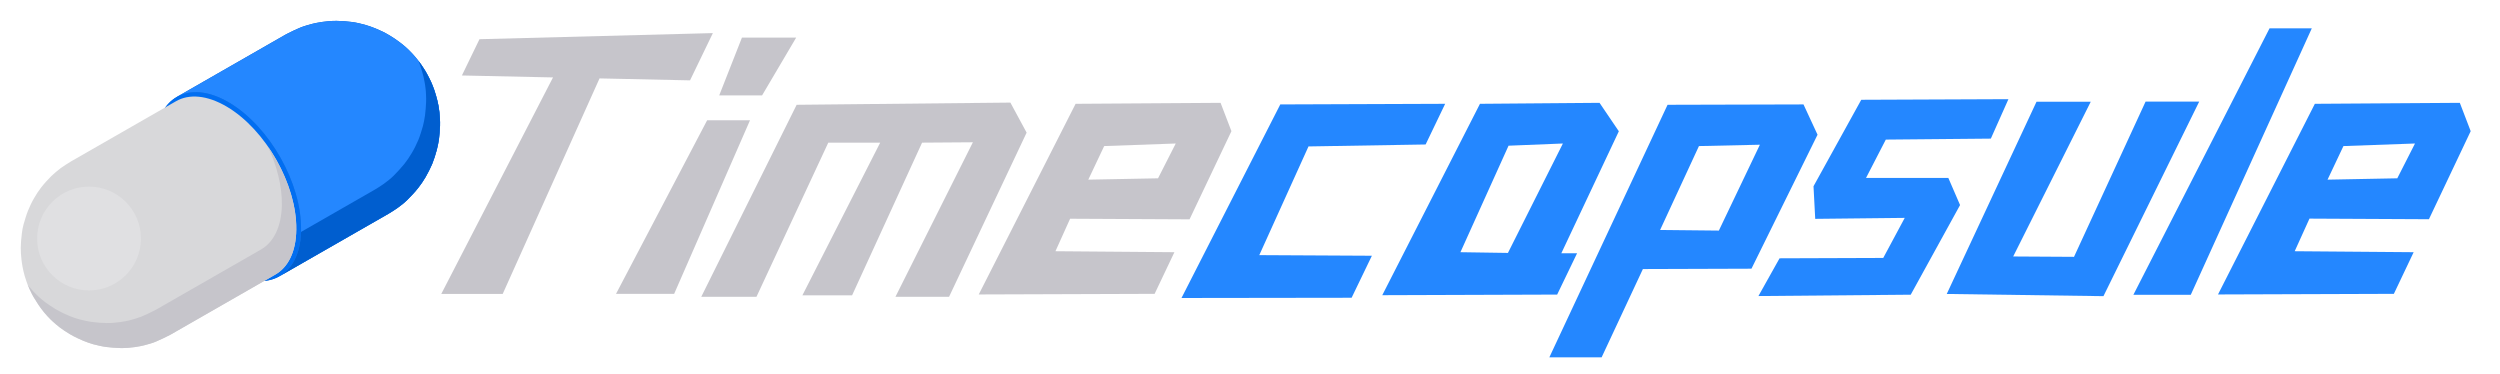
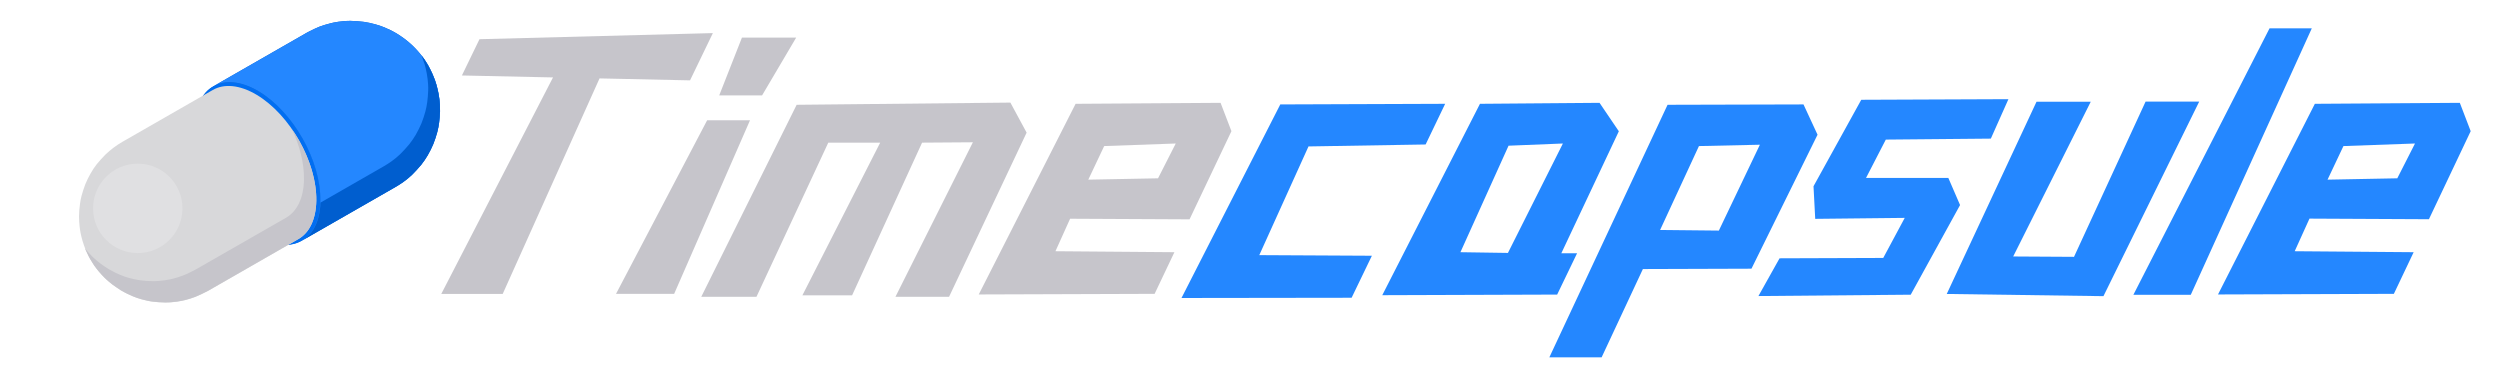
<svg xmlns="http://www.w3.org/2000/svg" version="1.1" id="Layer_1" x="0px" y="0px" viewBox="0 0 2047 306" style="enable-background:new 0 0 2047 306;" xml:space="preserve">
  <style type="text/css">
	.st0{fill:#005ECF;}
	.st1{fill:#016EF1;}
	.st2{fill:#2487FF;}
	.st3{fill:#D8D8DA;}
	.st4{fill:#C6C5CB;}
	.st5{fill:#E0E0E2;}
</style>
-   <path class="st0" d="M359.4,114.2c0.4-3.3,0.8-7.8,0.9-11.1c0.1-1.9,0-4.4-0.1-6.2c-0.1-1.5-0.3-3.5-0.4-5c-0.3-3.1-1.1-7.5-1.7-9.6  c-0.3-1.2-0.7-2.9-1.1-4.1c-1.5-4.9-1.5-4.9-2.6-7.7c-0.4-1.1-1-2.5-1.5-3.6c-1-2-2.3-4.8-3.4-6.7c-1.2-2.1-1.4-2.5-4-6.4  c-0.6-1-1.6-2.2-2.3-3.2c-0.7-1-1.7-2.2-2.5-3.2c-0.8-0.9-1.9-2.1-2.7-3.1c-0.8-0.9-2-2.1-2.9-3c0,0-3.1-3.2-7.8-6.7  c-2.4-1.8-5.7-4.1-8.3-5.6c-4.7-2.8-7.3-3.9-11.5-5.7c-2.5-1.1-6-2.2-8.6-3c-3.2-0.9-7.5-1.9-10.8-2.3c-3.7-0.5-8.7-0.9-12.4-0.9  c-8.4-0.1-16.7,1.6-19.9,2.4c-3,0.8-7,1.9-9.9,3.1c-3,1.2-6.7,3-9.9,4.6c-0.8,0.4-1.5,0.7-2.3,1.2l-89,51c0.1-0.1,0.2-0.1,0.3-0.1  c-10.8,6.1-17.7,19.2-18,38c-0.6,37.9,25.7,84.6,58.7,104.2c17.2,10.2,32.8,11.1,43.9,4.2c-0.3,0.2-0.5,0.3-0.8,0.5l89-51  c2.4-1.4,5.5-3.4,7.8-5c2.5-1.8,5.8-4.4,8-6.6c2.8-2.8,6.4-6.6,8.8-9.7c2-2.5,4.4-6,6-8.8c1.8-3.1,4-7.4,5.4-10.7  c1.4-3.4,2.9-8,3.8-11.5C358.3,120.3,359,116.8,359.4,114.2z" />
-   <path class="st1" d="M185.7,221.5c-33-19.6-59.3-66.2-58.7-104.2s27.8-52.8,60.8-33.2c33,19.6,59.3,66.2,58.7,104.2  S218.7,241.1,185.7,221.5z" />
-   <path class="st2" d="M359.4,114.2c0.4-3.3,0.8-7.8,0.9-11.1c0.1-1.9,0-4.4-0.1-6.2c-0.1-1.5-0.3-3.5-0.4-5c-0.3-3.1-1.1-7.5-1.7-9.6  c-0.3-1.2-0.7-2.9-1.1-4.1c-1.5-4.9-1.5-4.9-2.6-7.7c-0.4-1.1-1-2.5-1.5-3.6c-1-2-2.3-4.8-3.4-6.7c-1.2-2.1-1.4-2.5-4-6.4  c-0.6-1-1.6-2.2-2.3-3.2c-0.7-1-1.7-2.2-2.5-3.2c-0.8-0.9-1.9-2.1-2.7-3.1c-0.8-0.9-2-2.1-2.9-3c0,0-3.1-3.2-7.8-6.7  c-2.4-1.8-5.7-4.1-8.3-5.6c-4.7-2.8-7.3-3.9-11.5-5.7c-2.5-1.1-6-2.2-8.6-3c-3.2-0.9-7.5-1.9-10.8-2.3c-3.7-0.5-8.7-0.9-12.4-0.9  c-8.4-0.1-16.7,1.6-19.9,2.4c-3,0.8-7,1.9-9.9,3.1c-3,1.2-6.7,3-9.9,4.6c-0.8,0.4-1.5,0.7-2.3,1.2l-89,51  c11.1-6.3,26.3-5.3,43.1,4.7c33,19.6,59.3,66.2,58.7,104.2c-0.3,18.6-7,31.7-17.7,37.8l89-51c2.4-1.4,5.5-3.4,7.8-5  c2.5-1.8,5.8-4.4,8-6.6c2.8-2.8,6.4-6.6,8.8-9.7c2-2.5,4.4-6,6-8.8c1.8-3.1,4-7.4,5.4-10.7c1.4-3.4,2.9-8,3.8-11.5  C358.3,120.3,359,116.8,359.4,114.2z" />
-   <path class="st0" d="M359.4,114.2c0.4-3.3,0.8-7.8,0.9-11.1c0.1-1.9,0-4.4-0.1-6.2c-0.1-1.5-0.3-3.5-0.4-5c-0.3-3.1-1.1-7.5-1.7-9.6  c-0.3-1.2-0.7-2.9-1.1-4.1c-1.5-4.9-1.5-4.9-2.6-7.7c-0.4-1.1-1-2.5-1.5-3.6c-1-2-2.3-4.8-3.4-6.7c-1.2-2.1-1.4-2.5-4-6.4  c-0.6-1-1.6-2.2-2.3-3.2c-0.1-0.2-0.3-0.4-0.5-0.6c0.1,0.3,0.2,0.6,0.3,0.8c1.1,2.8,1.1,2.8,2.6,7.7c0.4,1.2,0.8,2.8,1.1,4.1  c0.5,2.2,1.4,6.5,1.7,9.6c0.2,1.5,0.4,3.5,0.4,5c0.1,1.9,0.2,4.4,0.1,6.2c-0.1,3.4-0.5,7.8-0.9,11.1c-0.4,2.6-1,6.1-1.7,8.7  c-1,3.5-2.4,8.1-3.8,11.5c-1.4,3.3-3.5,7.6-5.4,10.7c-1.6,2.8-4,6.3-6,8.8c-2.5,3.1-6,6.9-8.8,9.7c-2.2,2.2-5.5,4.8-8,6.6  c-2.2,1.6-5.4,3.6-7.8,5l-60,34.4c-0.6,17.8-7.3,30.3-17.7,36.3l89-51c2.4-1.4,5.5-3.4,7.8-5c2.5-1.8,5.8-4.4,8-6.6  c2.8-2.8,6.4-6.6,8.8-9.7c2-2.5,4.4-6,6-8.8c1.8-3.1,4-7.4,5.4-10.7c1.4-3.4,2.9-8,3.8-11.5C358.3,120.3,359,116.8,359.4,114.2z" />
-   <path class="st3" d="M242.6,188.1c0.6-36.7-24.9-81.8-56.8-100.7c-16.2-9.6-31-10.7-41.7-4.5l-86,49.3c-2.5,1.5-5.9,3.7-8.3,5.4  c-2.4,1.8-5.5,4.4-7.7,6.5c-2.7,2.7-6.1,6.4-8.4,9.4c-1.9,2.4-4.2,5.9-5.7,8.6c-1.8,3-3.8,7.2-5.1,10.5c-1.3,3.2-2.6,7.7-3.6,11.1  c-0.6,2.2-1.2,5.2-1.4,7.4c-0.6,5.4-0.8,7-0.9,11.8c0,2.9,0.2,6.9,0.6,9.8c0.5,4.4,1.4,8.5,1.6,9.3c0.3,1.2,0.7,2.8,1,3.9  c1.5,4.7,1.5,4.7,2.5,7.4c0.4,1,1,2.4,1.5,3.5c2,4.2,2.1,4.4,3.3,6.5c1.1,1.9,2.7,4.4,3.9,6.2c0.6,0.9,1.5,2.2,2.2,3.1  c0.7,0.9,1.7,2.2,2.4,3.1c0.8,0.9,1.8,2.1,2.6,3c0.8,0.9,2,2,2.8,2.9c0,0,3,3,7.5,6.5c2.3,1.8,5.6,3.9,8.1,5.4  c1.8,1.1,4.3,2.4,6.2,3.3c1.4,0.7,3.4,1.5,4.9,2.2c2.4,1,5.8,2.2,8.3,2.9c3.1,0.8,7.3,1.8,10.5,2.2c3.6,0.5,8.4,0.8,12,0.9  c8.1,0.1,16.1-1.5,19.2-2.3c2.9-0.8,6.8-1.8,9.5-3c3.6-1.5,8.3-3.8,11.8-5.6l86-49.3C235.9,218.8,242.4,206.2,242.6,188.1z" />
-   <path class="st4" d="M242.6,188.1c0.3-22.2-8.9-47.5-23.3-68.2c7.4,15.7,11.7,32.5,11.5,47.8c-0.3,18-6.8,30.7-17.1,36.6l-86,49.3  c-3.5,1.8-8.2,4.1-11.8,5.6c-2.8,1.1-6.6,2.2-9.5,3c-3.1,0.8-11.1,2.4-19.2,2.3c-3.6,0-8.4-0.4-12-0.9c-3.2-0.4-7.4-1.4-10.5-2.2  c-2.5-0.7-5.9-1.8-8.3-2.9c-1.5-0.6-3.5-1.5-4.9-2.2c-1.9-0.9-4.4-2.3-6.2-3.3c-2.5-1.6-5.7-3.7-8.1-5.4c-4.5-3.5-7.5-6.5-7.5-6.5  c-0.8-0.9-2-2-2.8-2.9c-0.8-0.9-1.8-2.1-2.6-3c-0.4-0.5-1-1.2-1.5-1.8c0.4,1,1,2.4,1.5,3.4c2,4.2,2.1,4.4,3.3,6.5  c1.1,1.9,2.7,4.4,3.9,6.2c0.6,0.9,1.5,2.2,2.2,3.1c0.7,0.9,1.7,2.2,2.4,3.1c0.8,0.9,1.8,2.1,2.6,3c0.8,0.9,2,2,2.8,2.9  c0,0,3,3,7.5,6.5c2.3,1.8,5.6,3.9,8.1,5.4c1.8,1.1,4.3,2.4,6.2,3.3c1.4,0.7,3.4,1.5,4.9,2.2c2.4,1,5.8,2.2,8.3,2.9  c3.1,0.8,7.3,1.8,10.5,2.2c3.6,0.5,8.4,0.8,12,0.9c8.1,0.1,16.1-1.5,19.2-2.3c2.9-0.8,6.8-1.8,9.5-3c3.6-1.5,8.3-3.8,11.8-5.6  l86-49.3C235.9,218.8,242.4,206.2,242.6,188.1z" />
-   <circle class="st5" cx="72.9" cy="195.3" r="42.5" />
+   <path class="st0" d="M359.5,100.7c0.4-2.9,0.7-6.7,0.8-9.6c0-1.6,0-3.8-0.1-5.4c-0.1-1.3-0.2-3-0.4-4.3c-0.3-2.7-1-6.4-1.5-8.3  c-0.3-1.1-0.6-2.5-0.9-3.5c-1.3-4.2-1.3-4.2-2.3-6.6c-0.4-0.9-0.9-2.2-1.3-3.1c-0.8-1.8-2-4.1-2.9-5.8c-1-1.8-1.2-2.1-3.4-5.5  c-0.6-0.8-1.4-1.9-2-2.7c-0.6-0.8-1.5-1.9-2.2-2.7c-0.7-0.8-1.6-1.8-2.3-2.6c-0.7-0.8-1.7-1.8-2.5-2.6c0,0-2.7-2.7-6.7-5.8  c-2.1-1.6-4.9-3.5-7.2-4.9c-4.1-2.4-6.3-3.3-9.9-4.9c-2.2-0.9-5.1-1.9-7.4-2.5c-2.8-0.8-6.5-1.6-9.3-2c-3.2-0.4-7.5-0.7-10.7-0.8  c-7.2-0.1-14.4,1.3-17.1,2.1c-2.6,0.7-6,1.6-8.5,2.6c-2.6,1-5.8,2.6-8.6,4c-0.7,0.3-1.3,0.6-1.9,1l-76.6,43.9c0.1,0,0.2-0.1,0.2-0.1  c-9.3,5.2-15.2,16.5-15.5,32.7c-0.5,32.7,22.2,72.8,50.6,89.7c14.8,8.8,28.2,9.5,37.8,3.6c-0.2,0.1-0.4,0.3-0.7,0.4l76.6-43.9  c2.1-1.2,4.8-2.9,6.7-4.3c2.2-1.6,5-3.8,6.9-5.7c2.4-2.4,5.5-5.7,7.6-8.3c1.7-2.1,3.8-5.2,5.2-7.6c1.6-2.7,3.4-6.3,4.6-9.2  c1.2-2.9,2.5-6.9,3.3-9.9C358.6,106,359.2,103,359.5,100.7z" />
+   <path class="st1" d="M210,193.1c-28.4-16.9-51.1-57-50.6-89.7s23.9-45.4,52.4-28.6c28.4,16.9,51.1,57,50.6,89.7  C261.8,197.2,238.4,210,210,193.1z" />
+   <path class="st2" d="M359.5,100.7c0.4-2.9,0.7-6.7,0.8-9.6c0-1.6,0-3.8-0.1-5.4c-0.1-1.3-0.2-3-0.4-4.3c-0.3-2.7-1-6.4-1.5-8.3  c-0.3-1.1-0.6-2.5-0.9-3.5c-1.3-4.2-1.3-4.2-2.3-6.6c-0.4-0.9-0.9-2.2-1.3-3.1c-0.8-1.8-2-4.1-2.9-5.8c-1-1.8-1.2-2.1-3.4-5.5  c-0.6-0.8-1.4-1.9-2-2.7c-0.6-0.8-1.5-1.9-2.2-2.7c-0.7-0.8-1.6-1.8-2.3-2.6c-0.7-0.8-1.7-1.8-2.5-2.6c0,0-2.7-2.7-6.7-5.8  c-2.1-1.6-4.9-3.5-7.2-4.9c-4.1-2.4-6.3-3.3-9.9-4.9c-2.2-0.9-5.1-1.9-7.4-2.5c-2.8-0.8-6.5-1.6-9.3-2c-3.2-0.4-7.5-0.7-10.7-0.8  c-7.2-0.1-14.4,1.3-17.1,2.1c-2.6,0.7-6,1.6-8.5,2.6c-2.6,1-5.8,2.6-8.6,4c-0.7,0.3-1.3,0.6-1.9,1l-76.6,43.9  c9.5-5.5,22.7-4.5,37.1,4c28.4,16.9,51.1,57,50.6,89.7c-0.2,16.1-6,27.3-15.2,32.6l76.6-43.9c2.1-1.2,4.8-2.9,6.7-4.3  c2.2-1.6,5-3.8,6.9-5.7c2.4-2.4,5.5-5.7,7.6-8.3c1.7-2.1,3.8-5.2,5.2-7.6c1.6-2.7,3.4-6.3,4.6-9.2c1.2-2.9,2.5-6.9,3.3-9.9  C358.6,106,359.2,103,359.5,100.7z" />
+   <path class="st0" d="M359.5,100.7c0.4-2.9,0.7-6.7,0.8-9.6c0-1.6,0-3.8-0.1-5.4c-0.1-1.3-0.2-3-0.4-4.3c-0.3-2.7-1-6.4-1.5-8.3  c-0.3-1.1-0.6-2.5-0.9-3.5c-1.3-4.2-1.3-4.2-2.3-6.6c-0.4-0.9-0.9-2.2-1.3-3.1c-0.8-1.8-2-4.1-2.9-5.8c-1-1.8-1.2-2.1-3.4-5.5  c-0.6-0.8-1.4-1.9-2-2.7c-0.1-0.2-0.3-0.3-0.4-0.5c0.1,0.2,0.2,0.5,0.3,0.7c0.9,2.4,0.9,2.4,2.3,6.6c0.3,1,0.7,2.5,0.9,3.5  c0.5,1.9,1.2,5.6,1.5,8.3c0.1,1.3,0.3,3,0.4,4.3c0.1,1.6,0.2,3.8,0.1,5.4c-0.1,2.9-0.4,6.7-0.8,9.6c-0.3,2.3-0.9,5.3-1.5,7.5  c-0.8,3-2.1,7-3.3,9.9c-1.2,2.9-3.1,6.5-4.6,9.2c-1.4,2.4-3.5,5.4-5.2,7.6c-2.1,2.6-5.2,5.9-7.6,8.3c-1.9,1.9-4.7,4.1-6.9,5.7  c-1.9,1.4-4.6,3.1-6.7,4.3l-51.6,29.6c-0.5,15.3-6.3,26.1-15.2,31.2l76.6-43.9c2.1-1.2,4.8-2.9,6.7-4.3c2.2-1.6,5-3.8,6.9-5.7  c2.4-2.4,5.5-5.7,7.6-8.3c1.7-2.1,3.8-5.2,5.2-7.6c1.6-2.7,3.4-6.3,4.6-9.2c1.2-2.9,2.5-6.9,3.3-9.9  C358.6,106,359.2,103,359.5,100.7z" />
+   <path class="st3" d="M259,164.4c0.5-31.6-21.4-70.4-48.9-86.8c-14-8.3-26.7-9.2-35.9-3.9l-74.1,42.5c-2.2,1.3-5.1,3.1-7.1,4.7  c-2.1,1.6-4.8,3.8-6.6,5.6c-2.3,2.3-5.2,5.5-7.3,8.1c-1.7,2.1-3.6,5.1-4.9,7.4c-1.5,2.6-3.3,6.2-4.4,9c-1.1,2.8-2.3,6.7-3.1,9.6  c-0.5,1.9-1,4.4-1.2,6.4c-0.6,4.6-0.7,6-0.8,10.2c0,2.5,0.2,5.9,0.5,8.4c0.4,3.8,1.2,7.3,1.4,8c0.3,1,0.6,2.4,0.9,3.4  c1.3,4.1,1.3,4.1,2.2,6.4c0.4,0.9,0.8,2.1,1.3,3c1.7,3.6,1.8,3.8,2.8,5.6c0.9,1.6,2.3,3.8,3.3,5.3c0.5,0.8,1.3,1.9,1.9,2.6  c0.6,0.8,1.5,1.9,2.1,2.6c0.7,0.8,1.6,1.8,2.2,2.5c0.7,0.8,1.7,1.7,2.4,2.5c0,0,2.6,2.6,6.5,5.6c2,1.5,4.8,3.3,6.9,4.7  c1.6,0.9,3.7,2.1,5.4,2.9c1.2,0.6,2.9,1.3,4.2,1.9c2.1,0.9,5,1.9,7.2,2.5c2.7,0.7,6.3,1.6,9,1.9c3.1,0.4,7.2,0.7,10.3,0.7  c7,0.1,13.9-1.3,16.6-2c2.5-0.7,5.8-1.6,8.2-2.6c3.1-1.3,7.2-3.2,10.2-4.8l74.1-42.5C253.1,190.8,258.7,179.9,259,164.4z" />
+   <path class="st4" d="M259,164.4c0.3-19.1-7.6-40.9-20-58.7c6.4,13.5,10.1,28,9.9,41.1c-0.2,15.5-5.8,26.4-14.7,31.5L160,220.8  c-3,1.6-7,3.6-10.2,4.8c-2.4,1-5.7,1.9-8.2,2.6c-2.7,0.7-9.6,2.1-16.6,2c-3.1,0-7.2-0.3-10.3-0.7c-2.7-0.4-6.3-1.2-9-1.9  c-2.2-0.6-5.1-1.6-7.2-2.5c-1.3-0.5-3-1.3-4.2-1.9c-1.6-0.8-3.8-2-5.4-2.9c-2.1-1.3-4.9-3.2-6.9-4.7c-3.9-3-6.4-5.6-6.5-5.6  c-0.7-0.7-1.7-1.7-2.4-2.5c-0.7-0.8-1.6-1.8-2.2-2.5c-0.4-0.5-0.8-1-1.3-1.6c0.4,0.9,0.8,2.1,1.3,2.9c1.7,3.6,1.8,3.8,2.8,5.6  c0.9,1.6,2.3,3.8,3.3,5.3c0.5,0.8,1.3,1.9,1.9,2.6c0.6,0.8,1.5,1.9,2.1,2.6c0.7,0.8,1.6,1.8,2.2,2.5c0.7,0.8,1.7,1.7,2.4,2.5  c0,0,2.6,2.6,6.5,5.6c2,1.5,4.8,3.3,6.9,4.7c1.6,0.9,3.7,2.1,5.4,2.9c1.2,0.6,2.9,1.3,4.2,1.9c2.1,0.9,5,1.9,7.2,2.5  c2.7,0.7,6.3,1.6,9,1.9c3.1,0.4,7.2,0.7,10.3,0.7c7,0.1,13.9-1.3,16.6-2c2.5-0.7,5.8-1.6,8.2-2.6c3.1-1.3,7.2-3.2,10.2-4.8  l74.1-42.5C253.1,190.8,258.7,179.9,259,164.4z" />
+   <circle class="st5" cx="112.8" cy="170.6" r="36.6" />
  <g>
    <path class="st4" d="M392.6,32.1l191.1-5L565,65.8l-74.1-1.6l-79.3,176.5h-50.3l91.5-177.3l-74.6-1.6L392.6,32.1z" />
    <path class="st4" d="M579,98.5h35.1L552,240.6h-47.6L579,98.5z M624,78.1h-35.1l18.6-47.3h44.4L624,78.1z" />
    <path class="st4" d="M733.2,243l63.4-126.5l-41.6,0.3l-57.3,125H657l63.7-125h-42.5L619.4,243h-45.2l78.1-157.2l175-1.8l13.3,24.6   L777.1,243H733.2z" />
    <path class="st4" d="M864.2,205.7l97.4,0.8l-16.2,34.1l-144,0.5L880.7,85l118.7-0.8l8.9,23.2L974,179.6l-97.8-0.5L864.2,205.7z    M948.2,146l14.5-28.5l-58.6,2.1l-13,27.5L948.2,146z" />
    <path class="st2" d="M1106.7,243.8L967.4,244l80.9-158.5l135-0.5l-16,33.3l-95.9,1.6l-40.3,89l92.2,0.5L1106.7,243.8z" />
    <path class="st2" d="M1325.5,107.5l-47.1,99.9h12.9l-16.3,33.8l-143.2,0.5l80-156.7l97.9-0.8L1325.5,107.5z M1234.7,207.1l45-89.6   l-44.5,1.8l-39.4,87.2L1234.7,207.1z" />
    <path class="st2" d="M1311.4,292.6h-42.8l96.8-206.8l111.3-0.3l11.5,24.8L1434.1,220l-88.9,0.3L1311.4,292.6z M1391.1,119.6   l-31.8,68.7l48.1,0.5l33.6-70.3L1391.1,119.6z" />
    <path class="st2" d="M1630.1,113.5l-86,0.8l-16.2,31.4h67.4l9.6,22.2l-40.4,73.4l-124.7,1.1l17.3-30.9l84.9-0.3l17.6-32.8   l-73.3,0.8l-1.4-26.7l39.1-70.8l120.5-0.5L1630.1,113.5z" />
    <path class="st2" d="M1800.7,83.2l-78.4,159.3l-128.3-1.8l73.5-157.4h44.4L1648.4,210l49.8,0.3l58.6-127.1H1800.7z" />
    <path class="st2" d="M1858.3,23.2h34.6l-99.1,218.2h-47L1858.3,23.2z" />
    <path class="st2" d="M1878.9,205.7l97.4,0.8l-16.2,34.1l-144,0.5L1895.4,85l118.7-0.8l8.9,23.2l-34.2,72.1L1891,179L1878.9,205.7z    M1962.9,146l14.5-28.5l-58.6,2.1l-13,27.5L1962.9,146z" />
  </g>
</svg>
